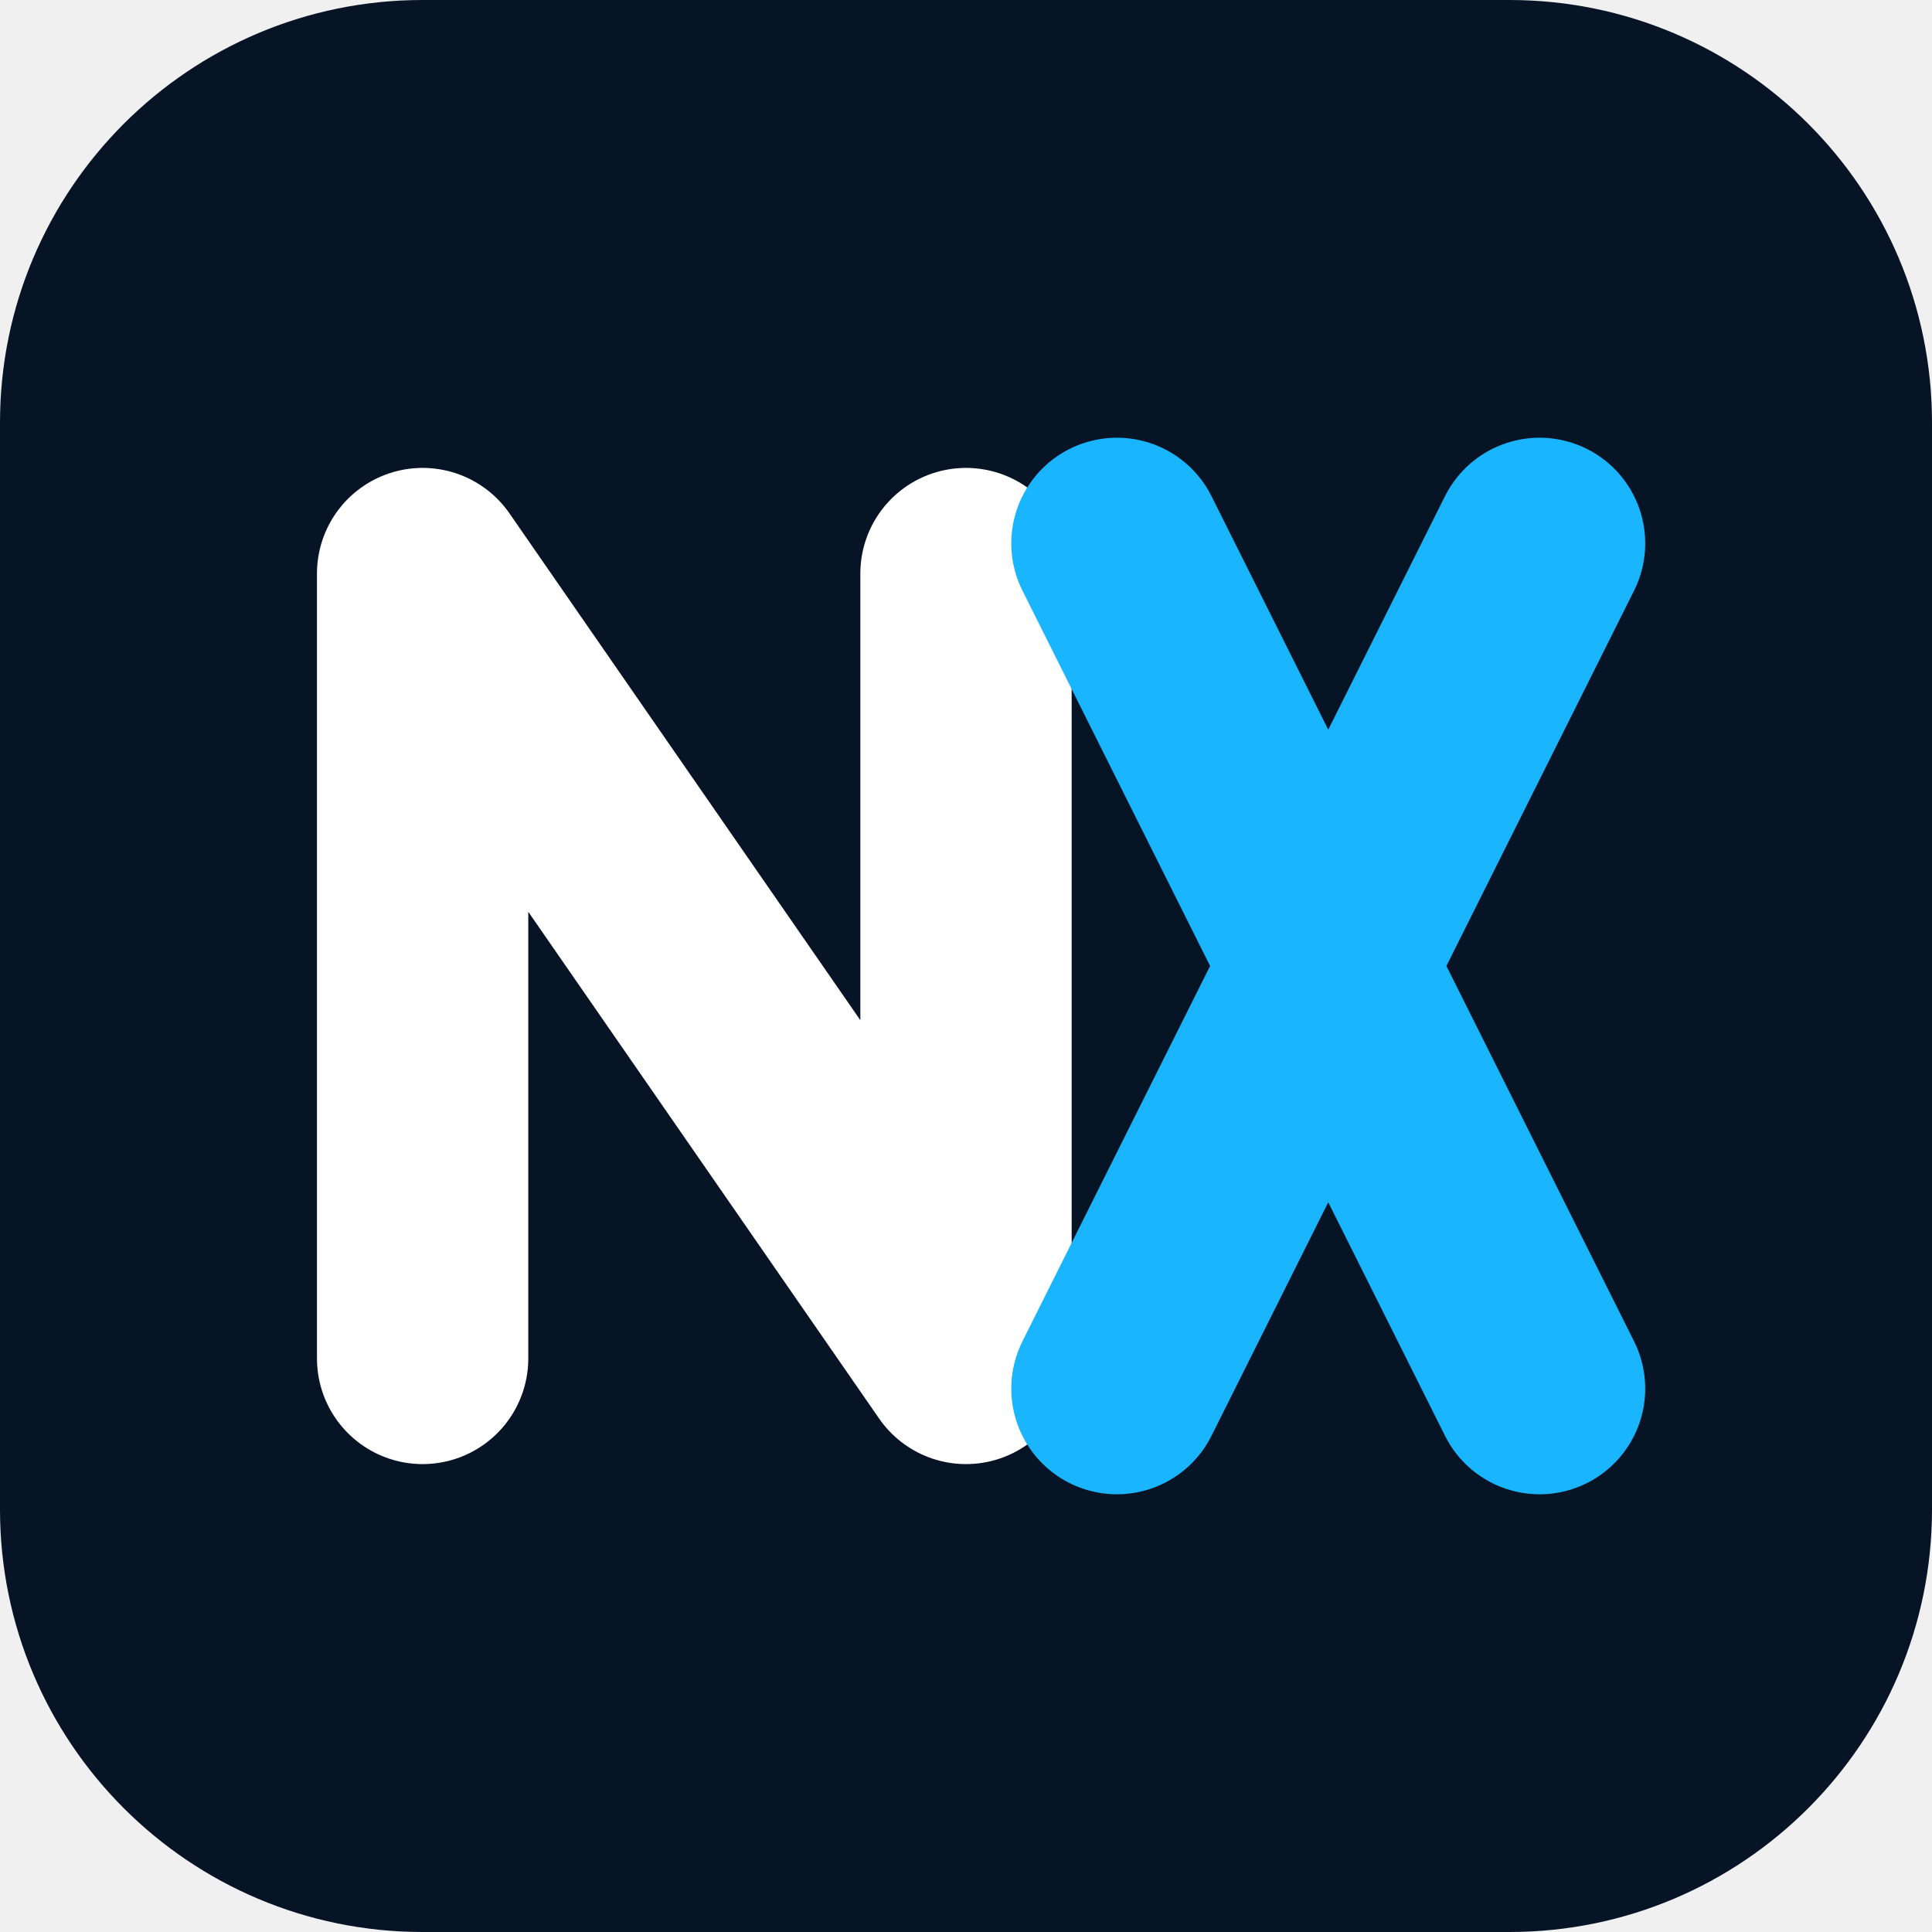
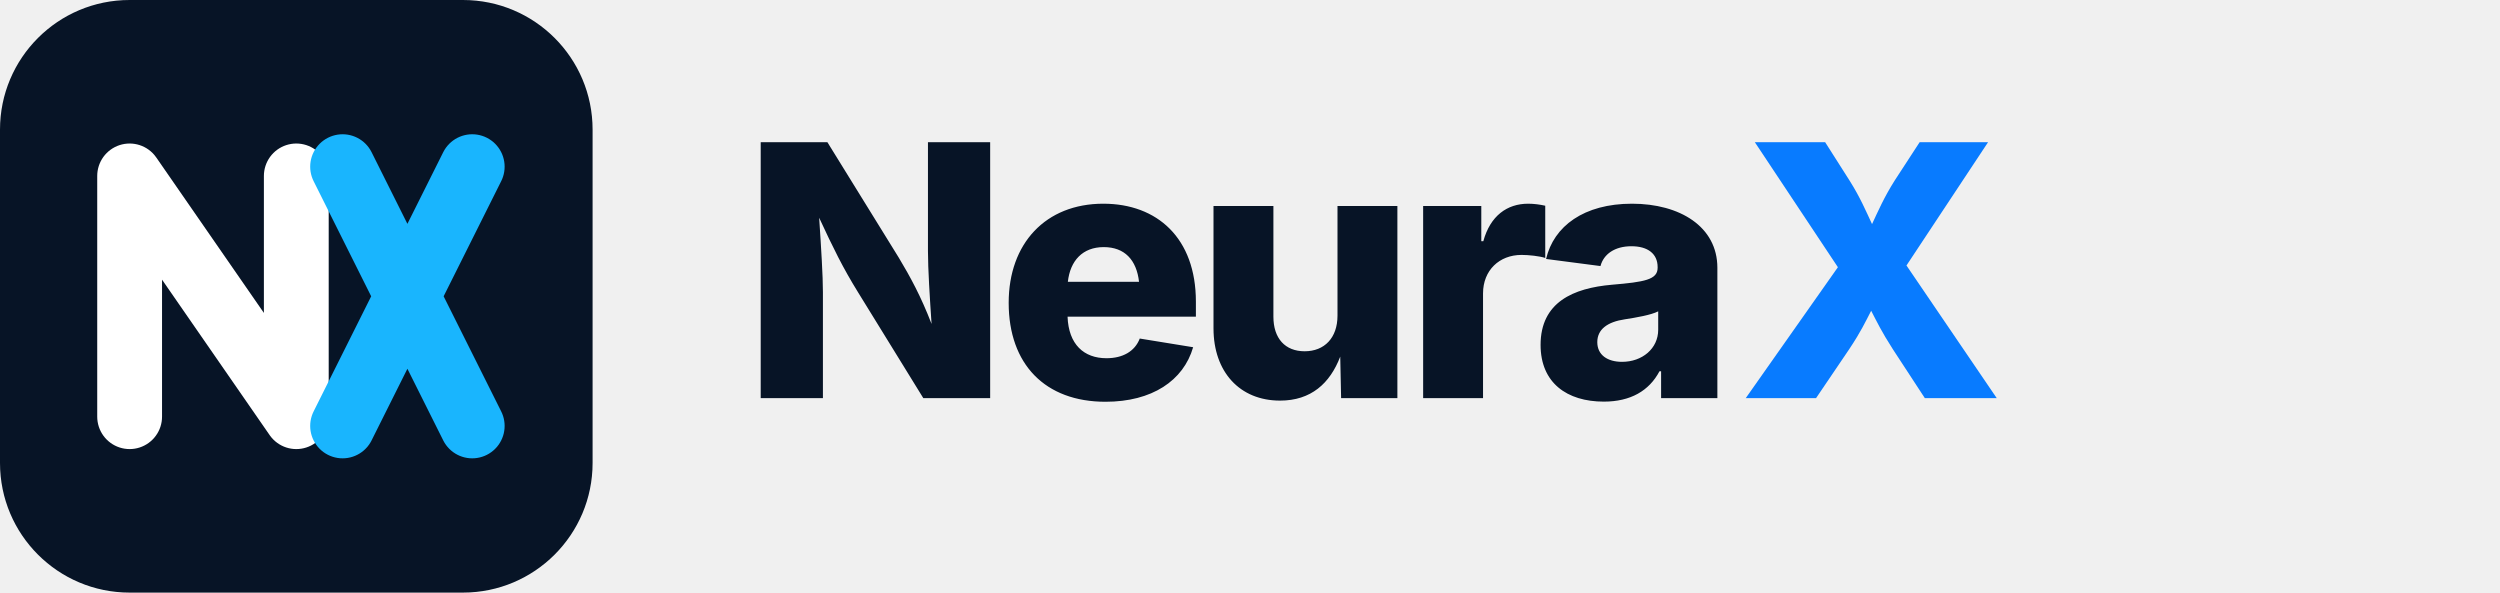
- <svg xmlns="http://www.w3.org/2000/svg" viewBox="0 0 64 64" role="img" aria-label="NeuraX logo">
+ <svg xmlns="http://www.w3.org/2000/svg" viewBox="0 0 270 64" role="img" aria-label="NeuraX">
  <rect width="64" height="64" rx="14" fill="#071426" />
  <path d="M14 45V19l18 26V19" fill="none" stroke="#fff" stroke-width="7" stroke-linecap="round" stroke-linejoin="round" />
  <path d="M37 18l14 28M51 18L37 46" fill="none" stroke="#19B5FE" stroke-width="7" stroke-linecap="round" />
+   <text x="80" y="43" fill="#071426" font-family="Inter,Arial,sans-serif" font-size="38" font-weight="800" letter-spacing="-1.5">Neura<tspan fill="#087BFF">X</tspan>
+   </text>
</svg>
